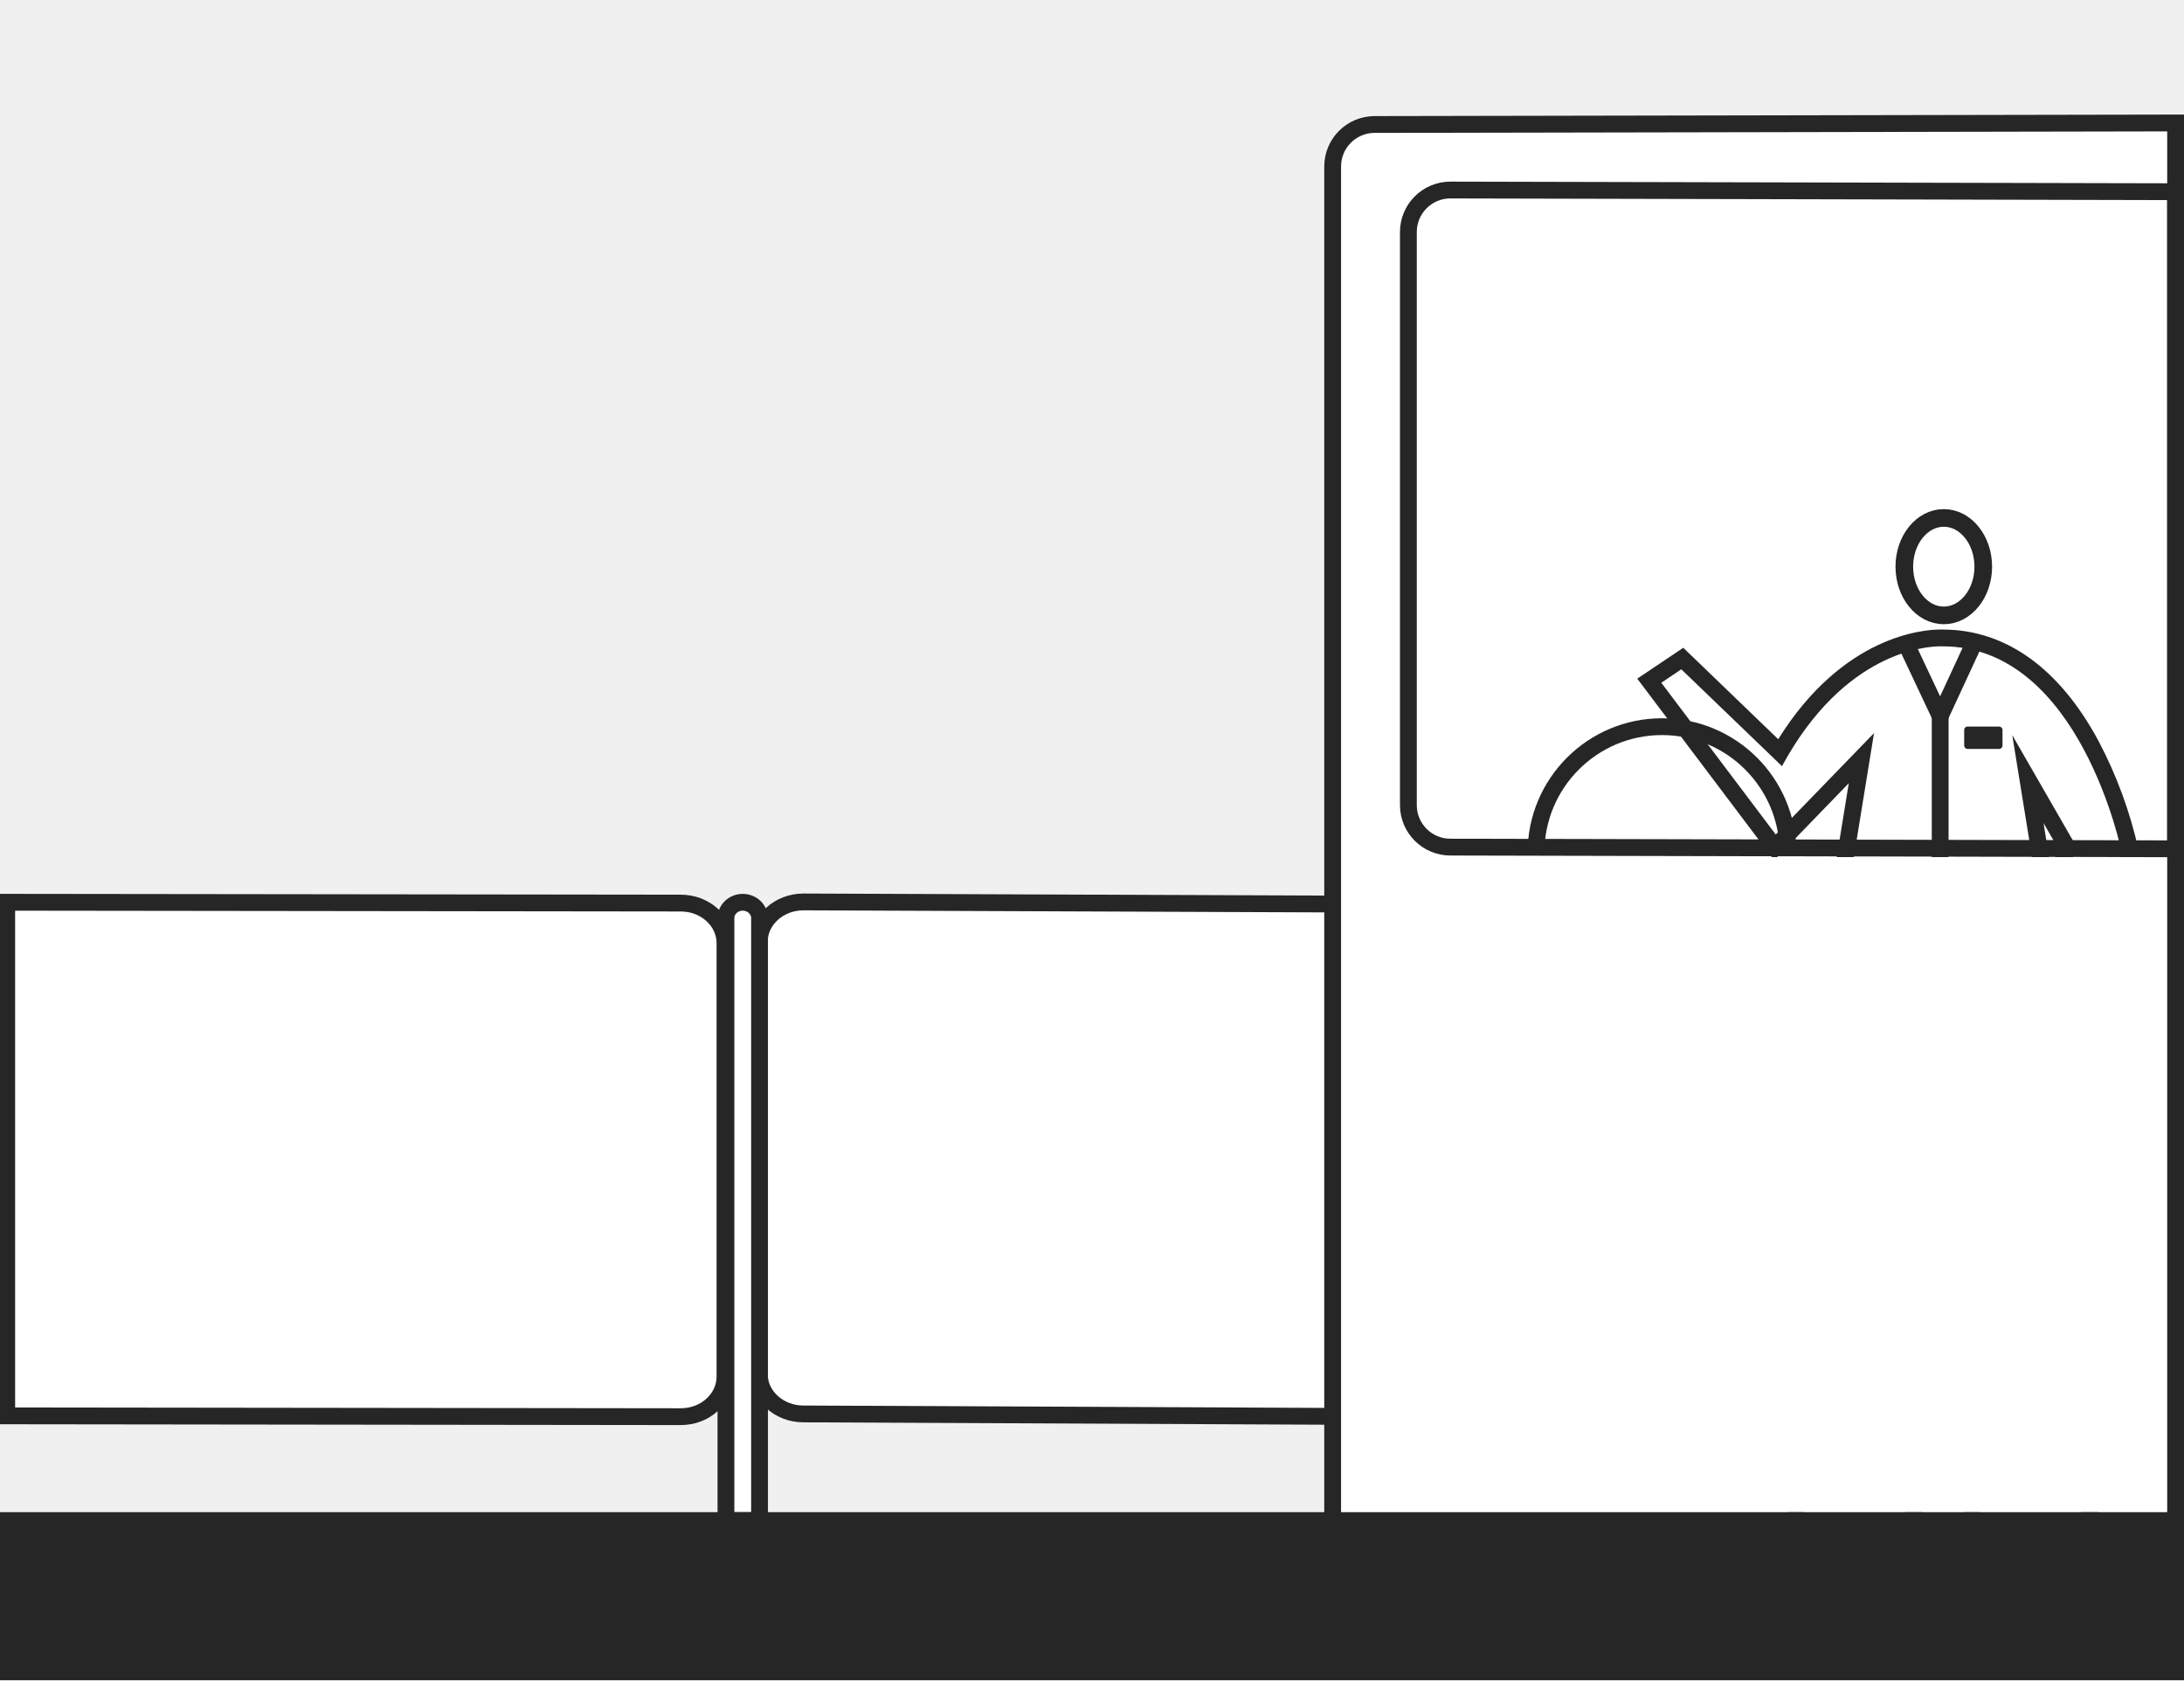
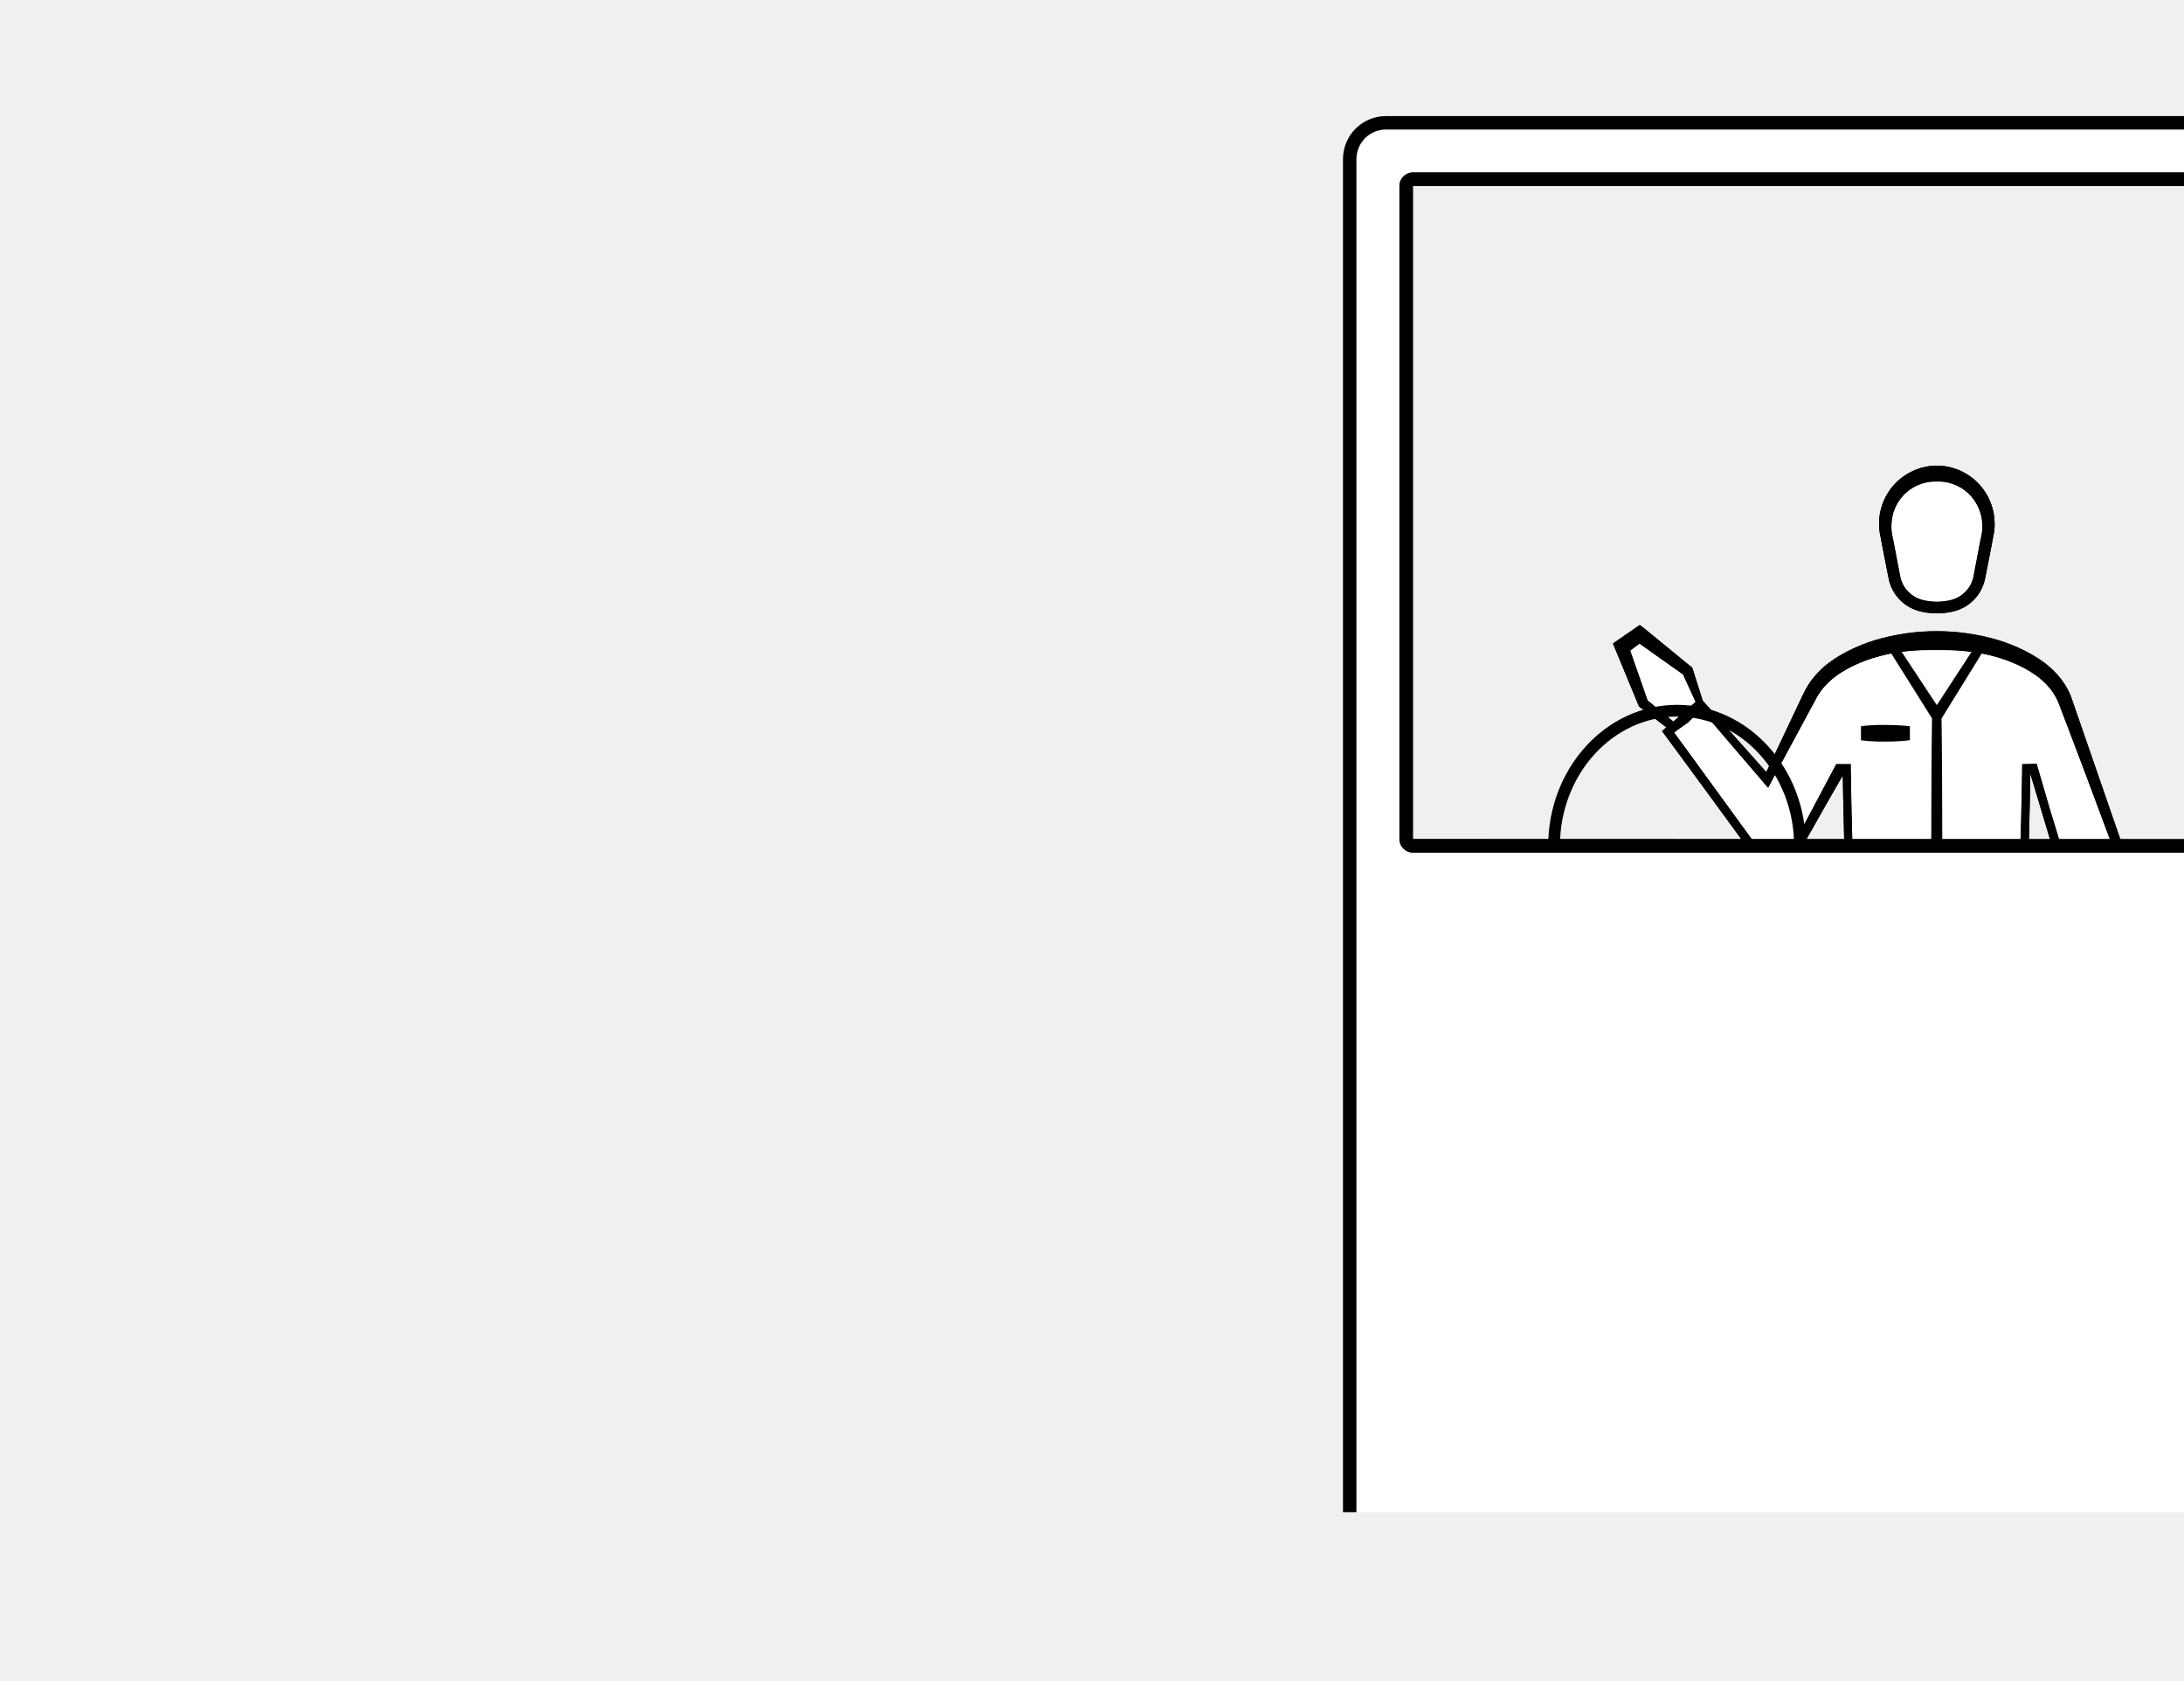
<svg xmlns="http://www.w3.org/2000/svg" id="Capa_1" data-name="Capa 1" viewBox="0 0 1300 1000">
  <defs>
-     <style>.cls-1,.cls-2,.cls-3{fill:#fff;}.cls-1,.cls-2,.cls-5,.cls-6{stroke:#262626;stroke-miterlimit:10;}.cls-1,.cls-5,.cls-6{stroke-width:10px;}.cls-2{stroke-width:10.49px;}.cls-4{fill:#262626;}.cls-5,.cls-6{fill:none;}.cls-6{stroke-linecap:round;}</style>
+     <style>.cls-1{fill:#fff;}</style>
  </defs>
-   <path class="cls-1" d="M801,538.08,478.25,536.8c-14.52,0-26.3,10.66-26.3,23.8V817.72c0,13.15,11.78,23.81,26.3,23.81L801,843Z" />
-   <path class="cls-1" d="M4,842.67l401.25.49c14.52,0,26.29-10.69,26.29-23.88V561.37c0-13.18-11.77-23.88-26.29-23.88L4,537Z" />
-   <path class="cls-1" d="M432.11,905h20V546.44c0-5.21-4.48-9.43-10-9.43h0c-5.52,0-10,4.22-10,9.43Z" />
-   <path class="cls-1" d="M793.25,906.09l501.75-.9v-832l-476.75.9a25,25,0,0,0-25,25Z" />
-   <path class="cls-2" d="M1133.52,337.26c0,16,10.52,29,23.5,29s23.5-13,23.5-29-10.52-29-23.5-29S1133.52,321.25,1133.52,337.26Z" />
-   <path class="cls-3" d="M1190.46,978.62l0-31.65h-12.88l-20.78-260.24L1135.33,947h-12.67l-.22,31.65h-75.12l.19-12.6,22.08-19h-4.82l29.28-325.5h-13.74L1108,451.23l-51.42,53.13-74.83-99.22L1001.4,392l58.11,56c37.75-64.87,86-68.24,95.53-68.24.69,0,1.17,0,1.42,0,35.39.06,65.92,22.15,88.29,63.91a253.47,253.47,0,0,1,23.09,62.64l.34,1.67-40.63,82.18,5.07,31.36h-13.74L1248.16,947h-6.83l24.2,19.1,0,12.55Zm28.71-440.29,11.4-33.85-23.48-40.78Z" />
-   <path class="cls-4" d="M1155,384.68c.83,0,1.28,0,1.28,0,81.91,0,106.62,122.54,106.62,122.54l-34.24,69.24-6-33L1236,503.94l-38.23-66.41,29,179h-13.34L1242.69,942h-15.78l33.63,26.53v5.12h-65.08l0-31.65h-13.26l-25.31-317-26.19,317h-13l-.22,31.65H1052.4l.07-5.28L1083.05,942h-12.81l29.28-325.5h-13.33l29.3-180.18L1057,496.68l-68.13-90.33,11.92-8L1060.7,456c37-68.27,85.87-71.33,94.34-71.33m0-10c-9.73,0-58,3.3-96.57,65.29l-50.7-48.83-5.81-5.59-6.7,4.49-11.92,8-8.78,5.89,6.37,8.44,68.12,90.33,7,9.33,8.13-8.4,36.28-37.47-24.18,148.71-1.89,11.6h14.15l-28.3,314.6-.71,7.94-13.63,11.75-3.4,2.94-.07,4.49-.07,5.28-.15,10.14h85.15l.07-9.93.15-21.72h12.31l.76-9.18,16.06-194.31,15.51,194.28L1173,952h12.5l0,21.64v10h85.1v-20l-3.8-3-13.26-10.46-.82-9.11-28.3-314.6h14.15l-1.88-11.59-3.88-24,4.93-10,34.23-69.24,1.52-3.06-.68-3.35a259,259,0,0,0-23.58-64c-23.28-43.43-55.29-66.43-92.58-66.54-.35,0-.86,0-1.54,0Zm65.83,142.91-4.48-27.71,8.72,15.14-4.24,12.57Z" />
-   <line class="cls-5" x1="1094.39" y1="621.48" x2="1214.64" y2="621.48" />
-   <polyline class="cls-6" points="1135.29 384.73 1154.87 426.27 1174.1 384.73" />
-   <line class="cls-6" x1="1154.87" y1="426.27" x2="1154.87" y2="618.72" />
-   <rect class="cls-4" x="1169.16" y="432.42" width="22.81" height="13.31" rx="2" />
-   <rect class="cls-3" x="1014.03" y="510.12" width="267.14" height="389.88" />
-   <rect class="cls-4" y="900" width="1300" height="100" />
-   <path class="cls-5" d="M1064.29,507.49a75,75,0,0,0-150,0" />
-   <path class="cls-5" d="M863.32,504.18l431.68,1V114.1l-431.68-1a25,25,0,0,0-25,25V479.18A25,25,0,0,0,863.32,504.18Z" />
+   <path d="M1263.62,636.88h0l0-.1-13.27-24.15-3.74-6.78-3-5.38,0-.07-.06-.1,2,0,1,0,.74,0,.33-1.75,2.78-15.39,1.63-9,4.27-24.4,4.29-24.42,2.14-12.2c.17-1,.35-2,.52-3.07a21.33,21.33,0,0,0-1-10.1l-.14-.38.1.32-29.61-85.61a43.28,43.28,0,0,0-3.38-6.65,41.27,41.27,0,0,0-2.58-3.69,48.28,48.28,0,0,0-4-4.5l0,0c-.27-.28-.52-.52-.78-.76l-.23-.22-.51-.49-.58-.53c-.37-.36-.76-.67-1.14-1l0,0c-.38-.33-.76-.65-1.15-1a73.27,73.27,0,0,0-9.89-6.5c-.68-.38-1.35-.74-2-1.1l-1.28-.65a.82.82,0,0,0-.2-.12,101.54,101.54,0,0,0-15.76-6.25,129.24,129.24,0,0,0-72.72,0,101.82,101.82,0,0,0-15.75,6.25l-.21.12c-.43.21-.86.43-1.27.65-.69.36-1.36.72-2,1.1a73.27,73.27,0,0,0-9.89,6.5c-.39.3-.77.62-1.16,1s-.75.64-1.14,1l-.57.53-.51.49c-.35.33-.69.64-1,1a48.33,48.33,0,0,0-4,4.49c-.8,1-1.56,2.1-2.26,3.22a4.21,4.21,0,0,0-.28.41l-.09.15c-.22.36-.44.71-.64,1.08a1.4,1.4,0,0,0-.1.16l-.61,1.07c-.37.68-.8,1.47-1.09,2.12l-1,2-6.91,14.6-.83,1.76-13.73,29-37.84-42.51-6-18.89-.25-.74-.75-.62-28.09-23h0L976.06,372l0,0-2.55,1.75-10.64,7.34-2.72,1.9,1.27,3.07,13.89,33.56.36.86.58.45,15.74,12-.05,0-.83.7-.54.46-1.23,1h0l1.43,1.93q12.36,16.74,24.66,33.51l12.28,16.81,6.14,8.39,3.07,4.19,1.54,2.1.76,1.05c.29.36.65.8,1,1.14a20.53,20.53,0,0,0,1.77,1.72,21.3,21.3,0,0,0,5.7,3.55,19.53,19.53,0,0,0,2.26.8,21.3,21.3,0,0,0,5.71.87,20.36,20.36,0,0,0,5.76-.66,21.61,21.61,0,0,0,10-5.72,21.38,21.38,0,0,0,3.48-4.62l2.57-4.52,7.59-13.4,2.65-4.69c2.79-4.92,5.62-9.8,8.44-14.69l.79-1.35.21,11.92V474l1.19,50.9V525l-10.34,77h0v.28l-2.3,38.48-1.15,19.3-.28,4.82c0,.36,0,.73-.05,1.09,0,1.21-.06,2.41-.11,3.62l-.3,9.65-.74,23.12-.5,15.62-.41,14.45-.67,24-.54,19.31c0,.53,0,1.05,0,1.58l0,1.4c0,2.23,0,4.45-.07,6.67l-.08,9.66-.32,32.8-.06,6-.09,10.67L1080,860.4h5q.08-4,.17-7.95.19-9.26.37-18.5l.25-12.51.53-26.24.2-9.65c.06-2.42.08-4.82.15-7.24,0-.33,0-.67,0-1s0-.93,0-1.4l.39-10,.35-9.17v-.13l2.92-77.11c0-.32,0-.65,0-1,.08-2.88.18-5.77.32-8.66q.15-3.4.35-6.81c.1-2,.22-3.93.34-5.9.31-5.36.65-10.71,1-16.06,0-.58.07-1.15.1-1.73.13-2,.24-4,.35-6q.33-5.76.62-11.53l.91-17.29.09-1.8,2.34-19.2L1099,564.2l2.09-19.37,2.24-19.35,0-.3V525l-.5-16.77c-.08-2.82-.17-5.64-.25-8.45s-.15-5.6-.21-8.39l-.4-16.76-.29-16.77-.06-3.1v0H1093l-23.25,43.76,0,.06a16.26,16.26,0,0,1-2.13,2.69,16.47,16.47,0,0,1-7.54,4.44,16.13,16.13,0,0,1-8.77-.12,17.14,17.14,0,0,1-3.41-1.45,16.57,16.57,0,0,1-4-3.22c-.26-.29-.43-.5-.69-.81l0-.07-.71-1-1.54-2.1-3.05-4.2-6.11-8.4-12.22-16.8-23-31.55,0,0,1.16-1.07,2.39-2.16-2.54-2.08h0L996,429.35l-15.28-12.52-10.33-29.61,5.53-4.15,0,0,25.94,18.38,7.94,17.4.18.39.18.19h0L1050,466l2.51,2.94,1.82-3.53h0l2.3-4.26,14.83-27.5,8.56-15.89,1.06-1.94.27-.5v0l.24-.42.44-.75,0,0,0-.07c.37-.63.78-1.22,1.2-1.81l.07-.11c.66-1,1.37-1.9,2.14-2.82a38.74,38.74,0,0,1,3.36-3.54l1-.89.5-.45.42-.37.67-.54.2-.14v0c.38-.31.79-.62,1.21-.93,1.06-.8,2.19-1.56,3.33-2.29a69.4,69.4,0,0,1,7.24-4,90.33,90.33,0,0,1,15.71-5.7,113.35,113.35,0,0,1,28.18-3.54H1158a113.43,113.43,0,0,1,28.19,3.54,90.23,90.23,0,0,1,15.7,5.7,68.4,68.4,0,0,1,7.24,4c.87.55,1.74,1.13,2.56,1.73l.8.59c.41.29.82.6,1.18.9l0,0,.19.13,0,0,.34.28.29.23.43.37,0,0,.46.42.25.23,0,0,.72.63c.31.29.62.59.91.89.87.85,1.69,1.75,2.48,2.69a34.7,34.7,0,0,1,4.07,6l.54,1,0,.08c.17.35.33.7.49,1.06.09.18.17.37.25.55l0,0c.07.17.14.35.2.52l.23.58.25.63,1,2.62,2,5.25,4,10.5,7.94,21c.78,2.05,1.57,4.11,2.32,6.16,4.51,12,8.94,24,13.42,36l.1.34a16.48,16.48,0,0,1,1.15,5.08,16.78,16.78,0,0,1-.09,2.65l-.46,3-1.89,12.22-3.76,24.45-1.26,8.17-2.51,16.28-1.49,9.15-2,12.45-.23,1.39h-6.35l1,2.43.06.15.55,1.32,3.52,8.38,5.42,12.88,6.16,14.67-3.16,1.91-2.06-2-4.29-4.07-16.78-16,0,0-1.78-12.46-.82-5.73.1-1.9,4.4-81.54h0l0-.54-.15-.48L1219.66,480l0-.13-7.34-25.13v0h-8.62l-.05,3.14-.3,16.77-.39,16.76c-.12,5.59-.31,11.18-.47,16.77l-.5,16.77v.22l0,.32,2.24,19.35,2.1,19.37,2.15,19.36,1.6,13.09.74,6.11.09,1.77.9,17.23q.49,9.62,1.08,19.24c.72,12.84,1.66,25.66,2,38.52l2.92,77.11.75,19.27c.14,3.22.15,6.43.23,9.65l.2,9.65.78,38.58q.26,13.32.55,26.62h5l-.22-26.7-.39-38.61-.08-9.66c-.05-3.21,0-6.42-.15-9.65l-.54-19.31-1.08-38.61-1.23-38.61-.3-9.65c-.07-1.61-.09-3.22-.17-4.82l-.29-4.83-1.15-19.28-2.29-38.47V602h0l-10.32-76.89v0l0-.14v.1l0-.23,0,.13,1.19-50.9v-.54l.23-13.1,0,.1L1215,482l9.8,32.7-2.57,43.73-2.31,39.68h0v.08l0,.13,2.34,20.14.07.61,0,0,.73.85h0l5.45,5.91,13.37,14.5,4.77,5.18,1,1.1,2.18,2.37,15.1-9.76h0Zm-84.31,208.88-2.77-32.44-1.37-16.23-1.29-16.23c-.08-1-.14-2-.24-3.05q0-.43-.09-.87l-.17-1.38-.33-2.81-.64-5.36-.31-2.58-1.9-16.18-3.68-32.37,0-.13c-2.35-21.59-4.71-43.17-6.72-64.81l-.26-2.71v-.1h-2.89l-4,0-4,0h-2.89l-.27,2.81c-2,21.64-4.37,43.22-6.72,64.81l-3.68,32.36-1.89,16.18-1,8.08-.48,4c-.16,1.34-.23,2.7-.34,4.06l-1.3,16.23-1.37,16.23L1126,845.76l-1.32,14.64h6l6.87-78.93c.13-1.35.21-2.7.38-4l.51-4,1-8.07,2-16.14,4.1-32.29,7-54.86v.11l7,54.75,4.11,32.29,1.52,12,.54,4.26.2,1.58.82,6.35.51,4a.66.66,0,0,1,0,.14c.09.71.15,1.42.21,2.13s.09,1.18.15,1.77l6.87,78.93h6.05l-1.3-14.47Z" />
+   <path class="cls-1" d="M1257.7,509.43l-.46,3-1.89,12.22-3.76,24.45-1.26,8.17-2.51,16.28-1.49,9.15-2,12.45-.23,1.39h-6.35l1,2.43.06.15.55,1.32,3.52,8.38,5.42,12.88,6.16,14.67-3.16,1.91-2.06-2-4.29-4.07-16.78-16,0,0-1.78-12.46-.82-5.73.1-1.9,4.4-81.54h0l0-.54-.15-.48L1219.66,480l0-.13-7.34-25.13v0h-8.62l-.05,3.14-.3,16.77-.39,16.76c-.12,5.59-.31,11.18-.47,16.77l-.5,16.77v.22l0,.32,2.24,19.35,2.1,19.37,2.15,19.36,1.6,13.09.74,6.11.09,1.77.9,17.23q.49,9.62,1.08,19.24c.72,12.84,1.66,25.66,2,38.52l2.92,77.11.75,19.27c.14,3.22.15,6.43.23,9.65l.2,9.65.78,38.58q.26,13.32.55,26.62h-39.67l-1.3-14.47,0-.17-2.77-32.44-1.37-16.23-1.29-16.23c-.08-1-.14-2-.24-3.05q0-.43-.09-.87l-.17-1.38-.33-2.81-.64-5.36-.31-2.58-1.9-16.18-3.68-32.37,0-.13c-2.35-21.59-4.71-43.17-6.72-64.81l-.26-2.71v-.1h-2.89l-4,0-4,0h-2.89l-.27,2.81c-2,21.64-4.37,43.22-6.72,64.81l-3.68,32.36-1.89,16.18-1,8.08-.48,4c-.16,1.34-.23,2.7-.34,4.06l-1.3,16.23-1.37,16.23L1126,845.76l-1.32,14.64H1085q.08-4,.17-7.95.19-9.26.37-18.5l.25-12.51.53-26.24.2-9.65c.06-2.42.08-4.82.15-7.24,0-.33,0-.67,0-1s0-.93,0-1.4l.39-10,.35-9.17v-.13l2.92-77.11c.08-3.21.2-6.43.35-9.64q.15-3.4.35-6.81c.1-2,.22-3.93.34-5.9.31-5.36.65-10.71,1-16.06,0-.58.07-1.15.1-1.73.13-2,.24-4,.35-6q.33-5.76.62-11.53l.91-17.29.09-1.8,2.34-19.2L1099,564.2l2.09-19.37,2.24-19.35,0-.3V525l-.5-16.77c-.08-2.82-.17-5.64-.25-8.45s-.15-5.6-.21-8.39l-.4-16.76-.29-16.77-.06-3.1v0H1093l-23.25,43.76,0,.06a16.26,16.26,0,0,1-2.13,2.69,16.47,16.47,0,0,1-7.54,4.44,16.13,16.13,0,0,1-8.77-.12,17.14,17.14,0,0,1-3.41-1.45,16.57,16.57,0,0,1-4-3.22c-.26-.29-.43-.5-.69-.81l0-.07-.71-1-1.54-2.1-3.05-4.2-6.11-8.4-12.22-16.8-23-31.55,0,0,1.16-1.07,2.39-2.16-2.54-2.08h0L996,429.35l-15.28-12.52-10.33-29.61,5.53-4.15,0,0,25.94,18.38,7.94,17.4.18.39.18.19h0L1050,466l2.51,2.94,1.82-3.53h0l2.3-4.26,14.83-27.5,8.56-15.89,1.06-1.94.27-.5v0l.24-.42.44-.75,0,0,0-.07c.37-.63.78-1.22,1.2-1.81l.07-.11c.66-1,1.37-1.9,2.14-2.82a38.74,38.74,0,0,1,3.36-3.54l1-.89.5-.45.42-.37.67-.54.2-.14v0c.38-.31.79-.62,1.21-.93,1.06-.8,2.19-1.56,3.33-2.29a69.4,69.4,0,0,1,7.24-4,90.33,90.33,0,0,1,15.71-5.7,113.35,113.35,0,0,1,28.18-3.54H1158a113.43,113.43,0,0,1,28.19,3.54,90.23,90.23,0,0,1,15.7,5.7,68.4,68.4,0,0,1,7.24,4c.87.55,1.74,1.13,2.56,1.73l.8.59c.41.29.82.6,1.18.9l0,0,.19.13,0,0,.34.28.29.23.43.37,0,0,.46.42.25.23,0,0,.72.63c.31.29.62.59.91.89.87.85,1.69,1.75,2.48,2.69a34.7,34.7,0,0,1,4.07,6l.54,1,0,.08c.17.35.33.7.49,1.06.09.18.17.37.25.55l0,0c.07.17.14.35.2.52l.23.58.25.63,1,2.62,2,5.25,4,10.5,7.94,21c.78,2.05,1.57,4.11,2.32,6.16,4.51,12,8.94,24,13.42,36l.1.34a16.48,16.48,0,0,1,1.15,5.08A16.78,16.78,0,0,1,1257.7,509.43Z" />
+   <path d="M1187.22,310.66c0-.85-.06-1.73-.15-2.61l-.4-2.84a6.78,6.78,0,0,0-.15-.68l-.07-.28a35.18,35.18,0,0,0-6.55-13.9,33,33,0,0,0-3.86-4.18h0c-.47-.43-1-.85-1.46-1.26-.75-.62-1.54-1.2-2.36-1.75s-1.65-1.08-2.51-1.57c-.57-.33-1.16-.64-1.76-.94s-1.16-.56-1.76-.81c-.9-.38-1.81-.72-2.74-1s-1.86-.58-2.81-.81a33.76,33.76,0,0,0-22.83,2.65,34.45,34.45,0,0,0-17.84,21c-.27.85-.49,1.71-.68,2.58l-.07.28-.09.34c0,.11,0,.22-.07.33l-.4,2.85h0c-.09.87-.12,1.76-.15,2.61v0c0,.38,0,.77,0,1.16s0,.64,0,1c0,.68.07,1.36.13,2l.09.88.06.45c.06.38.11.74.17,1.08l.06.37.3,1.45.08.38c.61,3.52,1.32,7.11,2,10.58l1.21,6.12,1.85,9.34v0l.21.77c.07.25.15.51.24.76a22.36,22.36,0,0,0,.81,2.2c.28.65.58,1.28.91,1.91.16.32.33.62.51.93.4.68.82,1.33,1.27,2,.31.43.63.86,1,1.27s.67.79,1,1.16c0,0,0,0,0,0a25.14,25.14,0,0,0,11.2,7c1.09.33,2.07.55,3,.73s1.91.35,2.9.48a41.76,41.76,0,0,0,10.79,0c1-.13,2-.29,2.91-.48s1.88-.4,3-.73a25.15,25.15,0,0,0,14.47-11.41,25.78,25.78,0,0,0,2.46-5.79l.21-.74.46-2.2,2.61-13.27c.69-3.49,1.4-7.09,2-10.64l.37-1.8c.11-.59.2-1.21.28-1.9a34.05,34.05,0,0,0,.25-3.85C1187.25,311.46,1187.24,311.06,1187.22,310.66Zm-54.07,37.94c-.21-.36-.4-.73-.58-1.1a19.38,19.38,0,0,1-.83-2c-.12-.36-.24-.72-.34-1.09l-.16-.56-3.9-20.47c-.15-.91-.35-1.82-.54-2.7,0-.22-.1-.43-.14-.65-.1-.43-.19-.88-.27-1.32-.05-.22-.09-.45-.13-.67l-.21-1.31,0-.25c-.06-.5-.11-1-.15-1.51a28.44,28.44,0,0,1,0-3c0-.37.08-.78.11-1.18,0-.64.1-1.24.19-1.83l.43-2.25h0c0-.13.08-.27.11-.42s0-.08,0-.13a.65.65,0,0,0,0-.13h0c.13-.47.27-.94.43-1.41h0a24.31,24.31,0,0,1,1.42-3.43,26.86,26.86,0,0,1,3.69-5.58,25.79,25.79,0,0,1,9.37-6.87,25.5,25.5,0,0,1,9.88-2.14l.56,0h2.38a25.65,25.65,0,0,1,7.31,1.26c.78.26,1.54.55,2.3.88.46.2.92.42,1.37.64h0a26.25,26.25,0,0,1,6,4.17c.35.31.69.65,1,1s.65.69,1,1.05A27,27,0,0,1,1179,306l.09.27c0,.15.08.29.11.42l.43,2.27c.1.58.14,1.17.2,1.81,0,.41.06.81.1,1.23a25.33,25.33,0,0,1-.05,3c0,.51-.09,1-.15,1.52l-.25,1.56c-.15.88-.34,1.76-.54,2.62s-.39,1.8-.54,2.72l-3.91,20.5-.14.51a19.12,19.12,0,0,1-1.75,4.19,18.29,18.29,0,0,1-6.33,6.4,18.49,18.49,0,0,1-4.17,1.85c-.78.23-1.67.43-2.3.55s-1.55.29-2.43.41a36.58,36.58,0,0,1-4.48.28,37,37,0,0,1-4.51-.28c-.87-.12-1.66-.26-2.43-.41-.61-.12-1.52-.32-2.29-.55a18.31,18.31,0,0,1-7.75-4.67A17.21,17.21,0,0,1,1133.15,348.6Z" />
+   <path class="cls-1" d="M1125.85,315c0,.5.1,1,.16,1.5l.25,1.58c.15.88.34,1.77.54,2.62s.39,1.8.54,2.7l3.89,20.47.16.56a19,19,0,0,0,1.75,4.18,18.31,18.31,0,0,0,10.5,8.25c.77.23,1.67.43,2.29.55s1.56.29,2.43.41a36.14,36.14,0,0,0,9,0c.89-.12,1.68-.25,2.44-.41s1.52-.32,2.3-.55a18.31,18.31,0,0,0,10.5-8.25,18.42,18.42,0,0,0,1.74-4.19l.15-.51,3.91-20.5c.15-.91.35-1.83.54-2.71s.39-1.75.54-2.62l.24-1.57c.07-.5.12-1,.16-1.51a27.86,27.86,0,0,0,.05-3c-.05-.41-.08-.82-.11-1.23,0-.63-.1-1.23-.19-1.8l-.43-2.27c0-.14-.08-.28-.11-.42s-.07-.18-.1-.28a26.88,26.88,0,0,0-5.53-10.44,25.84,25.84,0,0,0-9.36-6.86,25.53,25.53,0,0,0-9.62-2.14l-1.42,0h-1.53a26.14,26.14,0,0,0-19.24,9,27.13,27.13,0,0,0-5.54,10.45,2.76,2.76,0,0,1-.08.27c0,.14-.08.28-.11.41l-.43,2.25c-.1.6-.14,1.2-.2,1.83,0,.41-.06.82-.1,1.18A28.51,28.51,0,0,0,1125.85,315Z" />
+   <path d="M1136.84,432.25c-2.43-.33-4.86-.5-7.28-.61s-4.86-.17-7.28-.19l-3.64,0c-1.22,0-2.43.06-3.64.13-2.43.12-4.86.29-7.28.63v8.39c2.42.34,4.85.51,7.28.63,1.21.07,2.42.09,3.64.13l3.64,0c2.42,0,4.85-.06,7.28-.18s4.85-.29,7.28-.62Z" />
+   <path d="M1265,639.28l-1.37-2.4h0l0-.1-13.23-24.06-3.74-6.77-3-5.48,0-.07h0l2,0,1,0h.74l.32-1.74,2.79-15.39,1.63-9,4.28-24.41,4.28-24.41,2.14-12.21c.17-1,.35-2,.53-3.07a21,21,0,0,0,.19-3.54,21.77,21.77,0,0,0-1.36-6.94l.1.31-29.61-85.63a42.58,42.58,0,0,0-3.42-6.69,41.27,41.27,0,0,0-2.58-3.69,48.28,48.28,0,0,0-4-4.5l0,0-.78-.76-.23-.22-.51-.49-.58-.53c-.37-.36-.76-.67-1.14-1l0,0c-.37-.32-.75-.62-1.12-.91a72.18,72.18,0,0,0-9.9-6.51c-.67-.37-1.34-.74-2-1.1-.42-.23-.85-.44-1.28-.65l-.21-.11a99.25,99.25,0,0,0-15.76-6.26,129.28,129.28,0,0,0-72.73,0,99.25,99.25,0,0,0-15.76,6.26l-.22.11c-.43.21-.85.42-1.28.65l-2,1.1a72.18,72.18,0,0,0-9.9,6.51c-.39.3-.77.61-1.15.94s-.76.64-1.15,1l-.57.53-.51.49c-.35.34-.69.65-1,1a49.78,49.78,0,0,0-4,4.5c-.8,1-1.56,2.1-2.26,3.21-.1.14-.19.27-.28.42l-.09.15c-.22.34-.43.68-.63,1a1.4,1.4,0,0,0-.1.16l-.61,1.07c-.37.68-.8,1.47-1.09,2.12l-1,2-6.9,14.56-.83,1.76-13.73,29,0,.05-37.84-42.52-6-18.9-.25-.74-.76-.62-28.09-23h0L976,372l-2.55,1.75-10.64,7.34-2.72,1.9-.05,0,1.27,3.07,13.9,33.57h0l.36.85.58.44,15.7,12,0,0h0l-.87.73-.51.42-.36.31-.86.73,0,0,1.43,1.94c8.25,11.17,16.5,22.31,24.67,33.53l12.28,16.8,6.15,8.4,3.06,4.19,1.54,2.1.77,1.06c.28.35.64.79,1,1.14a19,19,0,0,0,1.77,1.71,21.3,21.3,0,0,0,5.7,3.55,17.87,17.87,0,0,0,2.26.81,21.36,21.36,0,0,0,5.72.86,20.29,20.29,0,0,0,5.75-.66,21.71,21.71,0,0,0,10-5.71,22,22,0,0,0,3.48-4.63l2.57-4.53,7.59-13.4,2.65-4.68c2.79-4.92,5.62-9.81,8.45-14.7l.78-1.35.22,11.87v.6l1.19,50.88v0l-10.34,77v.1h0v.18l-2.3,38.48-1.15,19.3-.28,4.82c0,.36,0,.73-.05,1.09,0,1.24-.07,2.49-.12,3.73l-.3,9.66-.73,23-.5,15.62-.41,14.45-.68,24.17-.54,19.31c0,.48,0,1,0,1.44l0,1.4c0,2.28,0,4.55-.08,6.82l-.08,9.65-.31,32.66-.06,6-.09,10.67L1080,860.4h5l.18-7.95q.19-9.26.37-18.5l.25-12.51.52-26.1.2-9.65c.06-2.46.08-4.92.16-7.38,0-.33,0-.67,0-1s0-.84,0-1.26l.39-10.11.35-9.17v-.13l2.91-77q.13-4.87.36-9.75.15-3.4.35-6.81c.1-2,.22-3.93.34-5.9.31-5.36.65-10.71,1-16.06,0-.58.07-1.15.1-1.73.13-2,.24-4,.35-6q.33-5.76.62-11.53l.91-17.29,116.48,0h0l.9,17.32q.5,9.63,1.08,19.26c.72,12.83,1.66,25.66,2,38.52l2.92,77.13.74,19.28c.15,3.22.16,6.43.25,9.65l.19,9.65.78,38.61q.24,13.23.55,26.45h5l-.22-26.54-.39-38.63-.08-9.65c-.05-3.22,0-6.43-.15-9.66l-.54-19.31L1222.89,718l-1.23-38.62-.3-9.66c-.06-1.61-.09-3.22-.17-4.82l-.28-4.82-1.15-19.3-2.3-38.48v-.18h0L1207.09,525l1.19-50.91v-.55l.24-13.05v0l6.5,21.63,9.8,32.71-2.57,43.75L1220,598.23h0v.08l0,.13h0l2.34,20.14.06.53v.08l.75.87h0l5.45,5.91,13.38,14.5,4.77,5.18,1,1.1,2.18,2.38,15.11-9.78Zm-16.65-17.56,6.16,14.67,0,.1-3.16,1.91-2.07-2-4.29-4.08-16.8-16v-.07l-1.78-12.39-.49-3.44h13.46l3.52,8.38Zm-278-234.5,5.52-4.15h0l25.93,18.39,7.43,16.27L996,429.35l0,0-15.28-12.51-10.33-29.62Zm179.38,165.59.14,21.38.22,19.15-54.85,3.34,1.59-13,2.16-19.37,2.09-19.37,2.24-19.36,0-.32V525l-.5-16.77c-.08-2.82-.17-5.64-.25-8.45s-.16-5.55-.22-8.33l-.4-16.77-.29-16.77,0-3.15H1093l-23.26,43.78,0,.06a16.42,16.42,0,0,1-9.67,7.13,15.94,15.94,0,0,1-8.77-.12,16.43,16.43,0,0,1-7.45-4.67c-.26-.29-.43-.5-.69-.81l0-.07-.71-1-1.54-2.1-3.06-4.19-6.1-8.41-12.23-16.81-23-31.57,0,0,8.56-6.11,7.33-7.69L1049.94,466l2.51,2.95,1.82-3.53h0l2.3-4.28,14.83-27.5,8.57-15.88,1.06-2,.27-.5v0l.23-.38.45-.79,0,0,0-.07c.37-.61.78-1.19,1.19-1.78a.86.86,0,0,0,.07-.1q1-1.46,2.13-2.82a40.27,40.27,0,0,1,3.37-3.54c.28-.27.66-.6,1-.89l.5-.46.42-.36.67-.55.2-.14v0c.39-.31.79-.61,1.22-.93,1.05-.8,2.18-1.55,3.33-2.29a71.14,71.14,0,0,1,7.23-4,91.56,91.56,0,0,1,15.72-5.7q3.35-.87,6.73-1.52l24.25,38.63-.22,18.43-.14,21.37-.11,42.74Zm-17.82-164.88a119.71,119.71,0,0,1,15.39-1H1158a118.5,118.5,0,0,1,15.54,1.06l-20.67,31.7Zm71.76,66.84-.06,3.15-.29,16.77-.39,16.77c-.12,5.59-.31,11.18-.48,16.78L1202,525v.22l0,.32,2.24,19.36,2.1,19.37,2.15,19.37,1.59,13h0c-11.74-.73-44.37-2.69-54.42-3.29l.22-19.17.14-21.38.12-42.73-.12-42.74-.13-21.37-.22-18.31,23.94-38.72q3.35.63,6.61,1.49a91,91,0,0,1,15.72,5.7,70.24,70.24,0,0,1,7.24,4c.86.56,1.71,1.12,2.53,1.7l.8.59c.41.31.82.6,1.18.9l0,0,0,0,.2.14.34.28.32.27.4.33,0,0,.49.46.22.19,0,0,.75.67.88.85c.87.85,1.69,1.75,2.48,2.69a34.7,34.7,0,0,1,4.07,6c.19.34.37.69.54,1l0,.08c.18.36.35.73.52,1.1.08.17.15.34.22.51l0,0c.08.18.16.37.23.56l.23.57.25.64,1,2.62,2,5.25,4,10.51,7.94,21c.78,2.06,1.56,4.12,2.32,6.18,4.51,12,8.94,24,13.42,36l.1.33a16,16,0,0,1,1.14,5.08,16.73,16.73,0,0,1-.09,2.65l-.45,3-1.89,12.22-3.76,24.46-1.26,8.17-2.51,16.28-1.49,9.15-2,12.37h0l-10.49-1.08-8,.8,4.32-80.19h0l0-.53-.16-.48-10.3-33.59,0-.14-7.36-25.18Zm-27.12,358.71-1.37-16.25L1173.9,781c-.09-1.06-.15-2.13-.26-3.19q0-.43-.09-.87l-.17-1.38-.32-2.67-.65-5.5-.31-2.58-1.9-16.18-3.68-32.37c-2.35-21.6-4.71-43.19-6.72-64.83l-.28-2.82H1145.8l-.27,2.82c-2,21.64-4.37,43.23-6.72,64.83l-3.68,32.37-1.9,16.18-1,8.08-.48,4.05c-.17,1.34-.24,2.71-.35,4.06l-1.29,16.23-1.37,16.25L1126,845.93l-1.31,14.47h6l6.85-78.79c.14-1.35.22-2.7.39-4l.5-4.05,1-8.07,2-16.15,4.1-32.29,7-54.88,7,54.88,4.11,32.29,1.51,11.89.54,4.26.2,1.58.83,6.49.51,4.05c.09.71.15,1.42.21,2.13s.11,1.27.17,1.91l6.86,78.79h6.05l-1.31-14.47Z" />
+   <path d="M1187.24,310.66c0-.85-.06-1.73-.15-2.6l-.4-2.84c0-.24-.09-.46-.15-.69l-.07-.28a35.07,35.07,0,0,0-6.55-13.89l-.26-.3c-.44-.56-.9-1.1-1.38-1.63l-.39-.43c-.59-.63-1.21-1.24-1.85-1.83h0c-.47-.44-1-.86-1.46-1.26-.75-.62-1.54-1.2-2.36-1.75s-1.65-1.08-2.51-1.57c-.57-.33-1.16-.64-1.76-.94s-1.16-.56-1.76-.81c-.89-.38-1.8-.73-2.74-1s-1.86-.58-2.81-.81a33.76,33.76,0,0,0-22.83,2.65,34.45,34.45,0,0,0-17.84,21q-.4,1.27-.69,2.58l-.07.28c0,.12,0,.23-.08.34a3.43,3.43,0,0,0-.06.34l-.41,2.84h0c-.09.87-.12,1.76-.15,2.61v0c0,.39,0,.77,0,1.16s0,.64,0,1c0,.68.07,1.36.13,2,0,.29.06.59.1.88s0,.3,0,.45c.06.38.11.74.17,1.08,0,.13,0,.26.07.38l.29,1.44.08.38c.61,3.52,1.32,7.11,2,10.58l1.21,6.12,1.86,9.36.22.78c.07.25.15.5.23.75a22.36,22.36,0,0,0,.81,2.2c.28.65.58,1.28.91,1.91.16.32.33.62.51.93a21.17,21.17,0,0,0,1.27,2c.31.43.63.86,1,1.27s.67.79,1,1.16c0,0,0,0,0,0a24.94,24.94,0,0,0,5.49,4.47,25.94,25.94,0,0,0,5.71,2.54c1.1.33,2.08.54,3,.73s1.91.34,2.91.48a42.89,42.89,0,0,0,10.78,0c1-.14,2-.3,2.92-.48s1.87-.4,3-.73a26.23,26.23,0,0,0,5.72-2.54,25.22,25.22,0,0,0,11.22-14.67l.21-.74.46-2.2,2.61-13.28c.69-3.48,1.4-7.08,2-10.64l.37-1.8c.11-.59.2-1.22.29-1.91a36.31,36.31,0,0,0,.24-3.84C1187.27,311.47,1187.26,311.07,1187.24,310.66Zm-59.9,12.73c-.15-.91-.35-1.82-.54-2.7,0-.22-.1-.43-.14-.65q-.15-.66-.27-1.32c-.05-.22-.08-.44-.12-.66l-.22-1.32,0-.25c-.06-.5-.11-1-.15-1.51a28.44,28.44,0,0,1,0-3c0-.37.08-.78.11-1.18,0-.64.1-1.24.19-1.83l.43-2.25h0c0-.14.08-.27.12-.41a.74.74,0,0,0,0-.14.65.65,0,0,0,0-.13h0c.13-.47.27-.94.43-1.41h0a29.16,29.16,0,0,1,1.42-3.43,26.86,26.86,0,0,1,3.69-5.58,25.79,25.79,0,0,1,9.37-6.87,25.5,25.5,0,0,1,9.88-2.14l.56,0h1l1.16,0h.25a25.65,25.65,0,0,1,7.31,1.26c.78.25,1.56.55,2.32.88.46.2.91.41,1.35.64h0a25.73,25.73,0,0,1,6,4.17c.35.31.69.65,1,1s.65.69,1,1.05A27.1,27.1,0,0,1,1179,306c0,.1.06.19.08.28a3.31,3.31,0,0,1,.12.42l.43,2.27c.09.57.14,1.17.19,1.81,0,.4.07.81.11,1.22a27.86,27.86,0,0,1,0,3c0,.51-.09,1-.15,1.52l-.25,1.56c-.15.88-.35,1.77-.53,2.63s-.4,1.79-.55,2.71l-3.91,20.51-.15.51a17.94,17.94,0,0,1-1.75,4.18,18.15,18.15,0,0,1-6.33,6.41,18.41,18.41,0,0,1-4.16,1.85c-.78.23-1.68.43-2.3.55s-1.56.29-2.44.41a36.22,36.22,0,0,1-9,0c-.87-.12-1.66-.26-2.43-.41-.61-.12-1.51-.32-2.29-.55a18.49,18.49,0,0,1-4.17-1.85,18,18,0,0,1-3.59-2.84,17.21,17.21,0,0,1-2.74-3.57c-.21-.36-.4-.73-.58-1.1a16.67,16.67,0,0,1-.83-2c-.12-.36-.24-.72-.34-1.09l-.16-.56Z" />
+   <polygon points="1243.55 600.39 1243.59 600.46 1246.93 600.46 1246.55 600.45 1245.59 600.43 1243.55 600.39" />
+   <polygon points="990.16 434.43 990.17 434.44 991.04 433.71 991.04 433.7 991.91 432.97 991.86 432.94 990.16 434.43" />
+   <path class="cls-1" d="M837,110.7V499.37a4.06,4.06,0,0,0,4,4.06h459V900H803.4V94.65A21.56,21.56,0,0,1,825,73.09h475v33.56H841A4.05,4.05,0,0,0,837,110.7Z" />
+   <path d="M807.4,900h-8V94.65A25.58,25.58,0,0,1,825,69.09h475v8H825A17.57,17.57,0,0,0,807.4,94.65Z" />
+   <path d="M1300,507.43H841a8.07,8.07,0,0,1-8-8.06V110.7a8.06,8.06,0,0,1,8-8.06h459v8H841l0,388.73,459,.06Z" />
+   <path d="M1300,507.43H841a8.07,8.07,0,0,1-8-8.06V110.7a8.06,8.06,0,0,1,8-8h459v8H841l0,388.72,459,.06Z" />
+   <path d="M1074.92,503.43h-7c0-42.42-31.26-76.93-69.68-76.93S928.55,461,928.55,503.43h-7c0-46.28,34.4-83.93,76.69-83.93S1074.92,457.15,1074.92,503.43Z" />
</svg>
